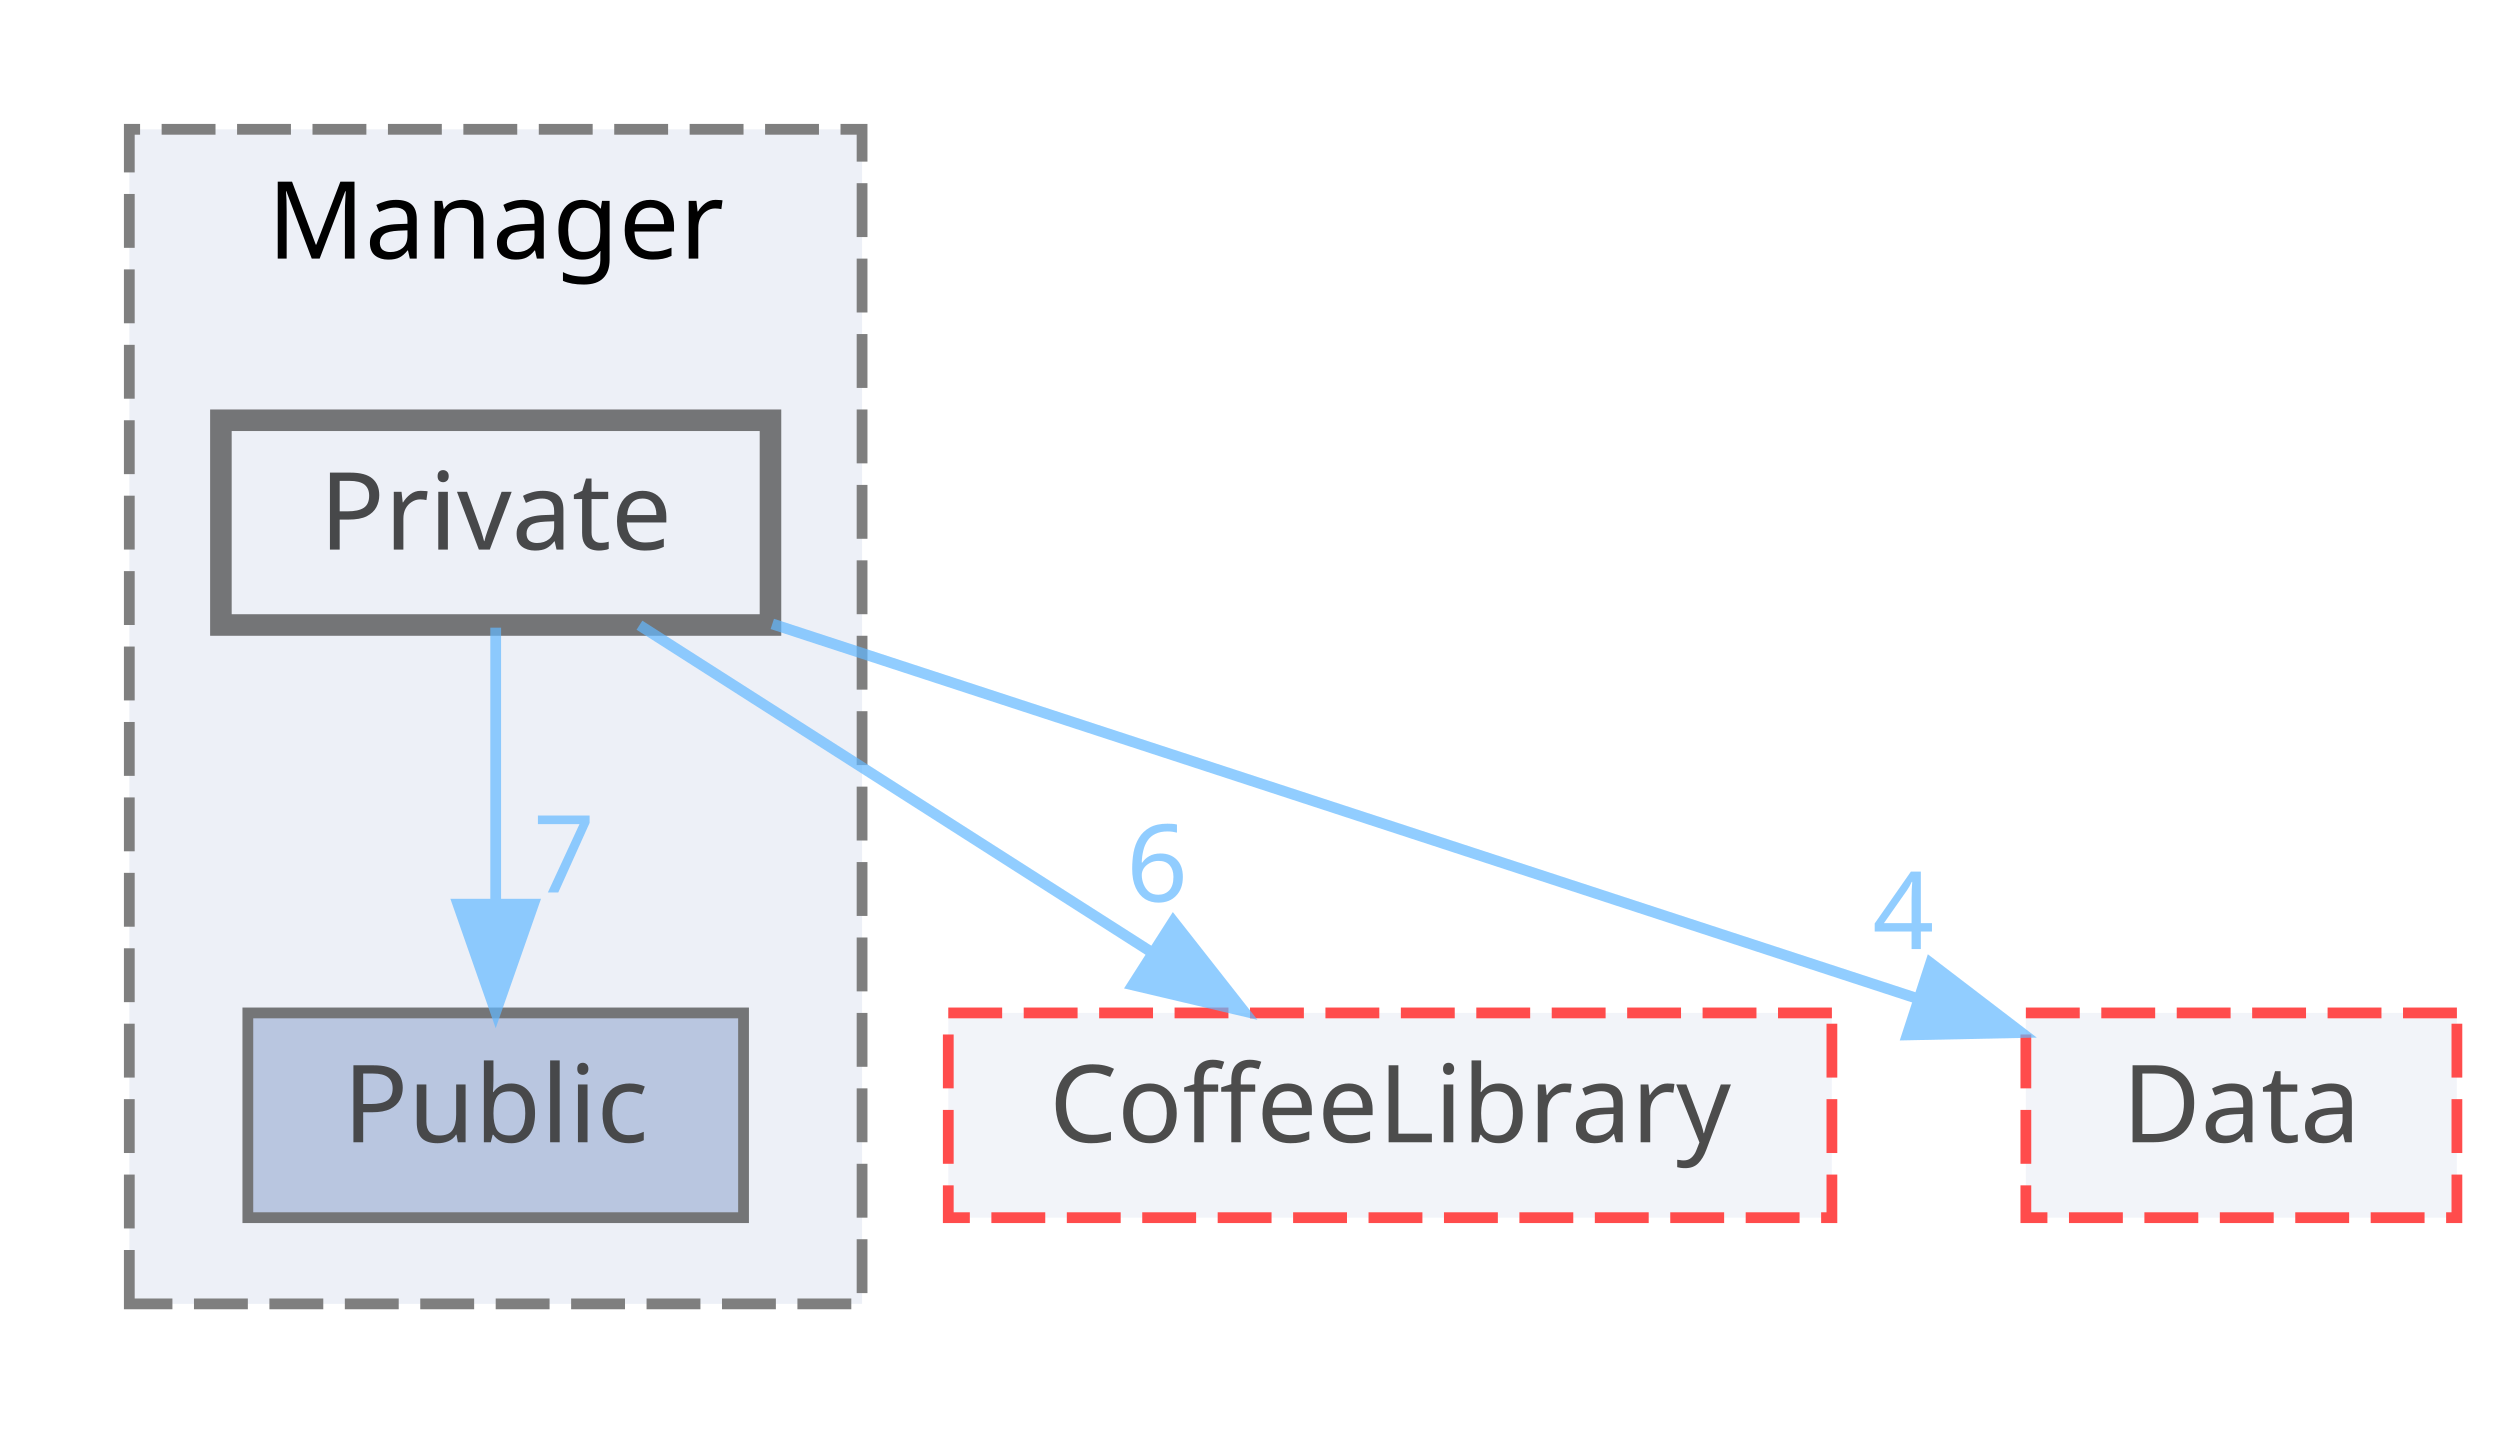
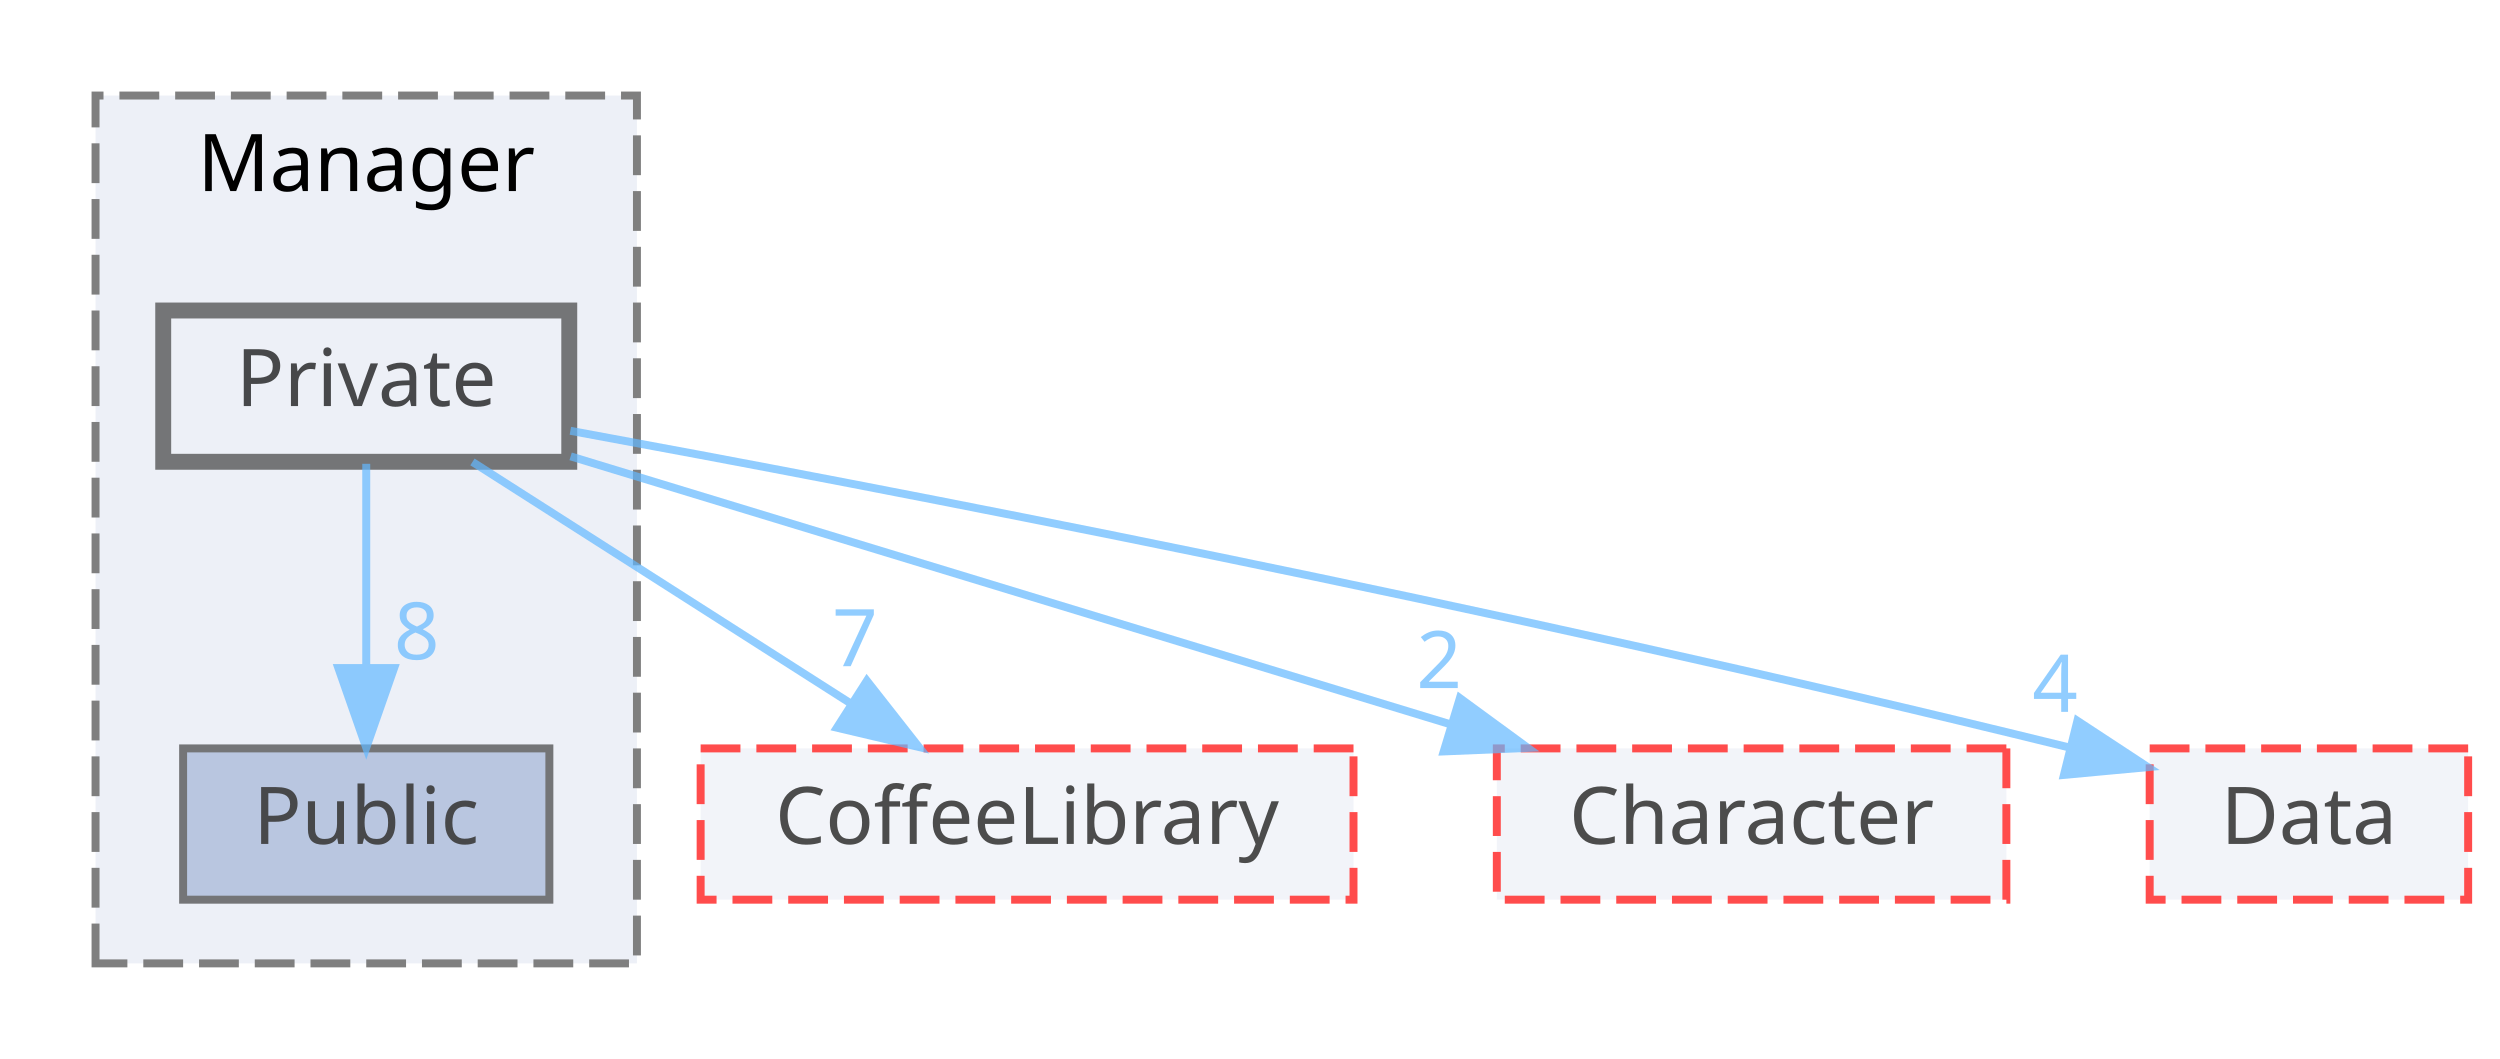
- <svg xmlns="http://www.w3.org/2000/svg" xmlns:xlink="http://www.w3.org/1999/xlink" width="232pt" height="133pt" viewBox="0.00 0.00 232.00 133.00">
+ <svg xmlns="http://www.w3.org/2000/svg" xmlns:xlink="http://www.w3.org/1999/xlink" width="314pt" height="133pt" viewBox="0.00 0.00 314.00 133.00">
  <svg id="main" version="1.1" xml:space="preserve">
    <style type="text/css">
.node, .edge {opacity: 0.7;}
.node.selected, .edge.selected {opacity: 1;}
.edge:hover path { stroke: red; }
.edge:hover polygon { stroke: red; fill: red; }
</style>
    <svg id="graph" class="graph">
      <g id="graph0" class="graph" transform="scale(1 1) rotate(0) translate(4 129)">
        <g id="clust1" class="cluster">
          <g id="a_clust1">
            <a xlink:href="dir_3895d977c26767e128462eaa7d00849f.html" target="_top" xlink:title="Manager">
              <polygon fill="#edf0f7" stroke="#7f7f7f" stroke-dasharray="5,2" points="8,-8 8,-117 76,-117 76,-8 8,-8" />
              <text text-anchor="middle" x="42" y="-105" font-family="Malgun Gothic" font-size="10.00">Manager</text>
            </a>
          </g>
        </g>
        <g id="node1" class="node">
          <g id="a_node1">
            <a xlink:href="dir_ece11de4a6442a77ccaf0d9d7adf8213.html" target="_top" xlink:title="Public">
              <polygon fill="#a2b4d6" stroke="#404040" points="65,-35 19,-35 19,-16 65,-16 65,-35" />
              <text text-anchor="middle" x="42" y="-23" font-family="Malgun Gothic" font-size="10.00">Public</text>
            </a>
          </g>
        </g>
        <g id="node2" class="node">
          <g id="a_node2">
            <a xlink:href="dir_cd5a37b525b446288dd6b9c7de7bfc6f.html" target="_top" xlink:title="Private">
              <polygon fill="#edf0f7" stroke="#404040" stroke-width="2" points="67.5,-90 16.5,-90 16.5,-71 67.5,-71 67.5,-90" />
              <text text-anchor="middle" x="42" y="-78" font-family="Malgun Gothic" font-size="10.00">Private</text>
            </a>
          </g>
        </g>
-         <g id="edge3" class="edge">
-           <g id="a_edge3">
+         <g id="edge4" class="edge">
+           <g id="a_edge4">
            <a xlink:href="dir_000020_000030.html" target="_top">
              <path fill="none" stroke="#63b8ff" d="M42,-70.75C42,-63.8 42,-53.85 42,-45.13" />
              <polygon fill="#63b8ff" stroke="#63b8ff" points="45.5,-45.09 42,-35.09 38.5,-45.09 45.5,-45.09" />
            </a>
          </g>
-           <g id="a_edge3-headlabel">
-             <a xlink:href="dir_000020_000030.html" target="_top" xlink:title="7">
-               <text text-anchor="middle" x="48.34" y="-46.18" font-family="Malgun Gothic" font-size="10.00" fill="#63b8ff">7</text>
+           <g id="a_edge4-headlabel">
+             <a xlink:href="dir_000020_000030.html" target="_top" xlink:title="8">
+               <text text-anchor="middle" x="48.34" y="-46.18" font-family="Malgun Gothic" font-size="10.00" fill="#63b8ff">8</text>
            </a>
          </g>
        </g>
        <g id="node3" class="node">
          <g id="a_node3">
            <a xlink:href="dir_2270f6753238979635db772f09123181.html" target="_top" xlink:title="CoffeeLibrary">
              <polygon fill="#edf0f7" stroke="red" stroke-dasharray="5,2" points="166,-35 84,-35 84,-16 166,-16 166,-35" />
              <text text-anchor="middle" x="125" y="-23" font-family="Malgun Gothic" font-size="10.00">CoffeeLibrary</text>
            </a>
          </g>
        </g>
        <g id="edge1" class="edge">
          <g id="a_edge1">
            <a xlink:href="dir_000020_000003.html" target="_top">
              <path fill="none" stroke="#63b8ff" d="M55.34,-70.98C68.09,-62.84 87.55,-50.41 102.67,-40.76" />
              <polygon fill="#63b8ff" stroke="#63b8ff" points="104.88,-43.5 111.42,-35.17 101.11,-37.6 104.88,-43.5" />
            </a>
          </g>
          <g id="a_edge1-headlabel">
-             <a xlink:href="dir_000020_000003.html" target="_top" xlink:title="6">
-               <text text-anchor="middle" x="103.38" y="-45.33" font-family="Malgun Gothic" font-size="10.00" fill="#63b8ff">6</text>
+             <a xlink:href="dir_000020_000003.html" target="_top" xlink:title="7">
+               <text text-anchor="middle" x="103.38" y="-45.33" font-family="Malgun Gothic" font-size="10.00" fill="#63b8ff">7</text>
            </a>
          </g>
        </g>
        <g id="node4" class="node">
          <g id="a_node4">
-             <a xlink:href="dir_b5bb1d33febf91507935d446f5884c8b.html" target="_top" xlink:title="Data">
-               <polygon fill="#edf0f7" stroke="red" stroke-dasharray="5,2" points="224,-35 184,-35 184,-16 224,-16 224,-35" />
-               <text text-anchor="middle" x="204" y="-23" font-family="Malgun Gothic" font-size="10.00">Data</text>
+             <a xlink:href="dir_3c114e8d16f3e538cb35f2ecdad082f2.html" target="_top" xlink:title="Character">
+               <polygon fill="#edf0f7" stroke="red" stroke-dasharray="5,2" points="248,-35 184,-35 184,-16 248,-16 248,-35" />
+               <text text-anchor="middle" x="216" y="-23" font-family="Malgun Gothic" font-size="10.00">Character</text>
            </a>
          </g>
        </g>
        <g id="edge2" class="edge">
          <g id="a_edge2">
-             <a xlink:href="dir_000020_000005.html" target="_top">
-               <path fill="none" stroke="#63b8ff" d="M67.67,-71.1C96.53,-61.66 143.33,-46.35 173.89,-36.35" />
-               <polygon fill="#63b8ff" stroke="#63b8ff" points="175.16,-39.62 183.58,-33.18 172.99,-32.96 175.16,-39.62" />
+             <a xlink:href="dir_000020_000002.html" target="_top">
+               <path fill="none" stroke="#63b8ff" d="M67.67,-71.68C96.8,-62.81 144.59,-48.25 178.03,-38.07" />
+               <polygon fill="#63b8ff" stroke="#63b8ff" points="179.36,-41.32 187.91,-35.06 177.33,-34.62 179.36,-41.32" />
            </a>
          </g>
          <g id="a_edge2-headlabel">
+             <a xlink:href="dir_000020_000002.html" target="_top" xlink:title="2">
+               <text text-anchor="middle" x="176.75" y="-42.58" font-family="Malgun Gothic" font-size="10.00" fill="#63b8ff">2</text>
+             </a>
+           </g>
+         </g>
+         <g id="node5" class="node">
+           <g id="a_node5">
+             <a xlink:href="dir_b5bb1d33febf91507935d446f5884c8b.html" target="_top" xlink:title="Data">
+               <polygon fill="#edf0f7" stroke="red" stroke-dasharray="5,2" points="306,-35 266,-35 266,-16 306,-16 306,-35" />
+               <text text-anchor="middle" x="286" y="-23" font-family="Malgun Gothic" font-size="10.00">Data</text>
+             </a>
+           </g>
+         </g>
+         <g id="edge3" class="edge">
+           <g id="a_edge3">
+             <a xlink:href="dir_000020_000005.html" target="_top">
+               <path fill="none" stroke="#63b8ff" d="M67.64,-74.89C106.36,-67.78 182.25,-53.26 255.88,-35.12" />
+               <polygon fill="#63b8ff" stroke="#63b8ff" points="256.92,-38.47 265.78,-32.65 255.23,-31.67 256.92,-38.47" />
+             </a>
+           </g>
+           <g id="a_edge3-headlabel">
            <a xlink:href="dir_000020_000005.html" target="_top" xlink:title="4">
-               <text text-anchor="middle" x="172.63" y="-40.93" font-family="Malgun Gothic" font-size="10.00" fill="#63b8ff">4</text>
+               <text text-anchor="middle" x="254.12" y="-39.59" font-family="Malgun Gothic" font-size="10.00" fill="#63b8ff">4</text>
            </a>
          </g>
        </g>
      </g>
    </svg>
  </svg>
  <style type="text/css">

[data-mouse-over-selected='false'] { opacity: 0.7; }
[data-mouse-over-selected='true']  { opacity: 1.0; }

</style>
</svg>
